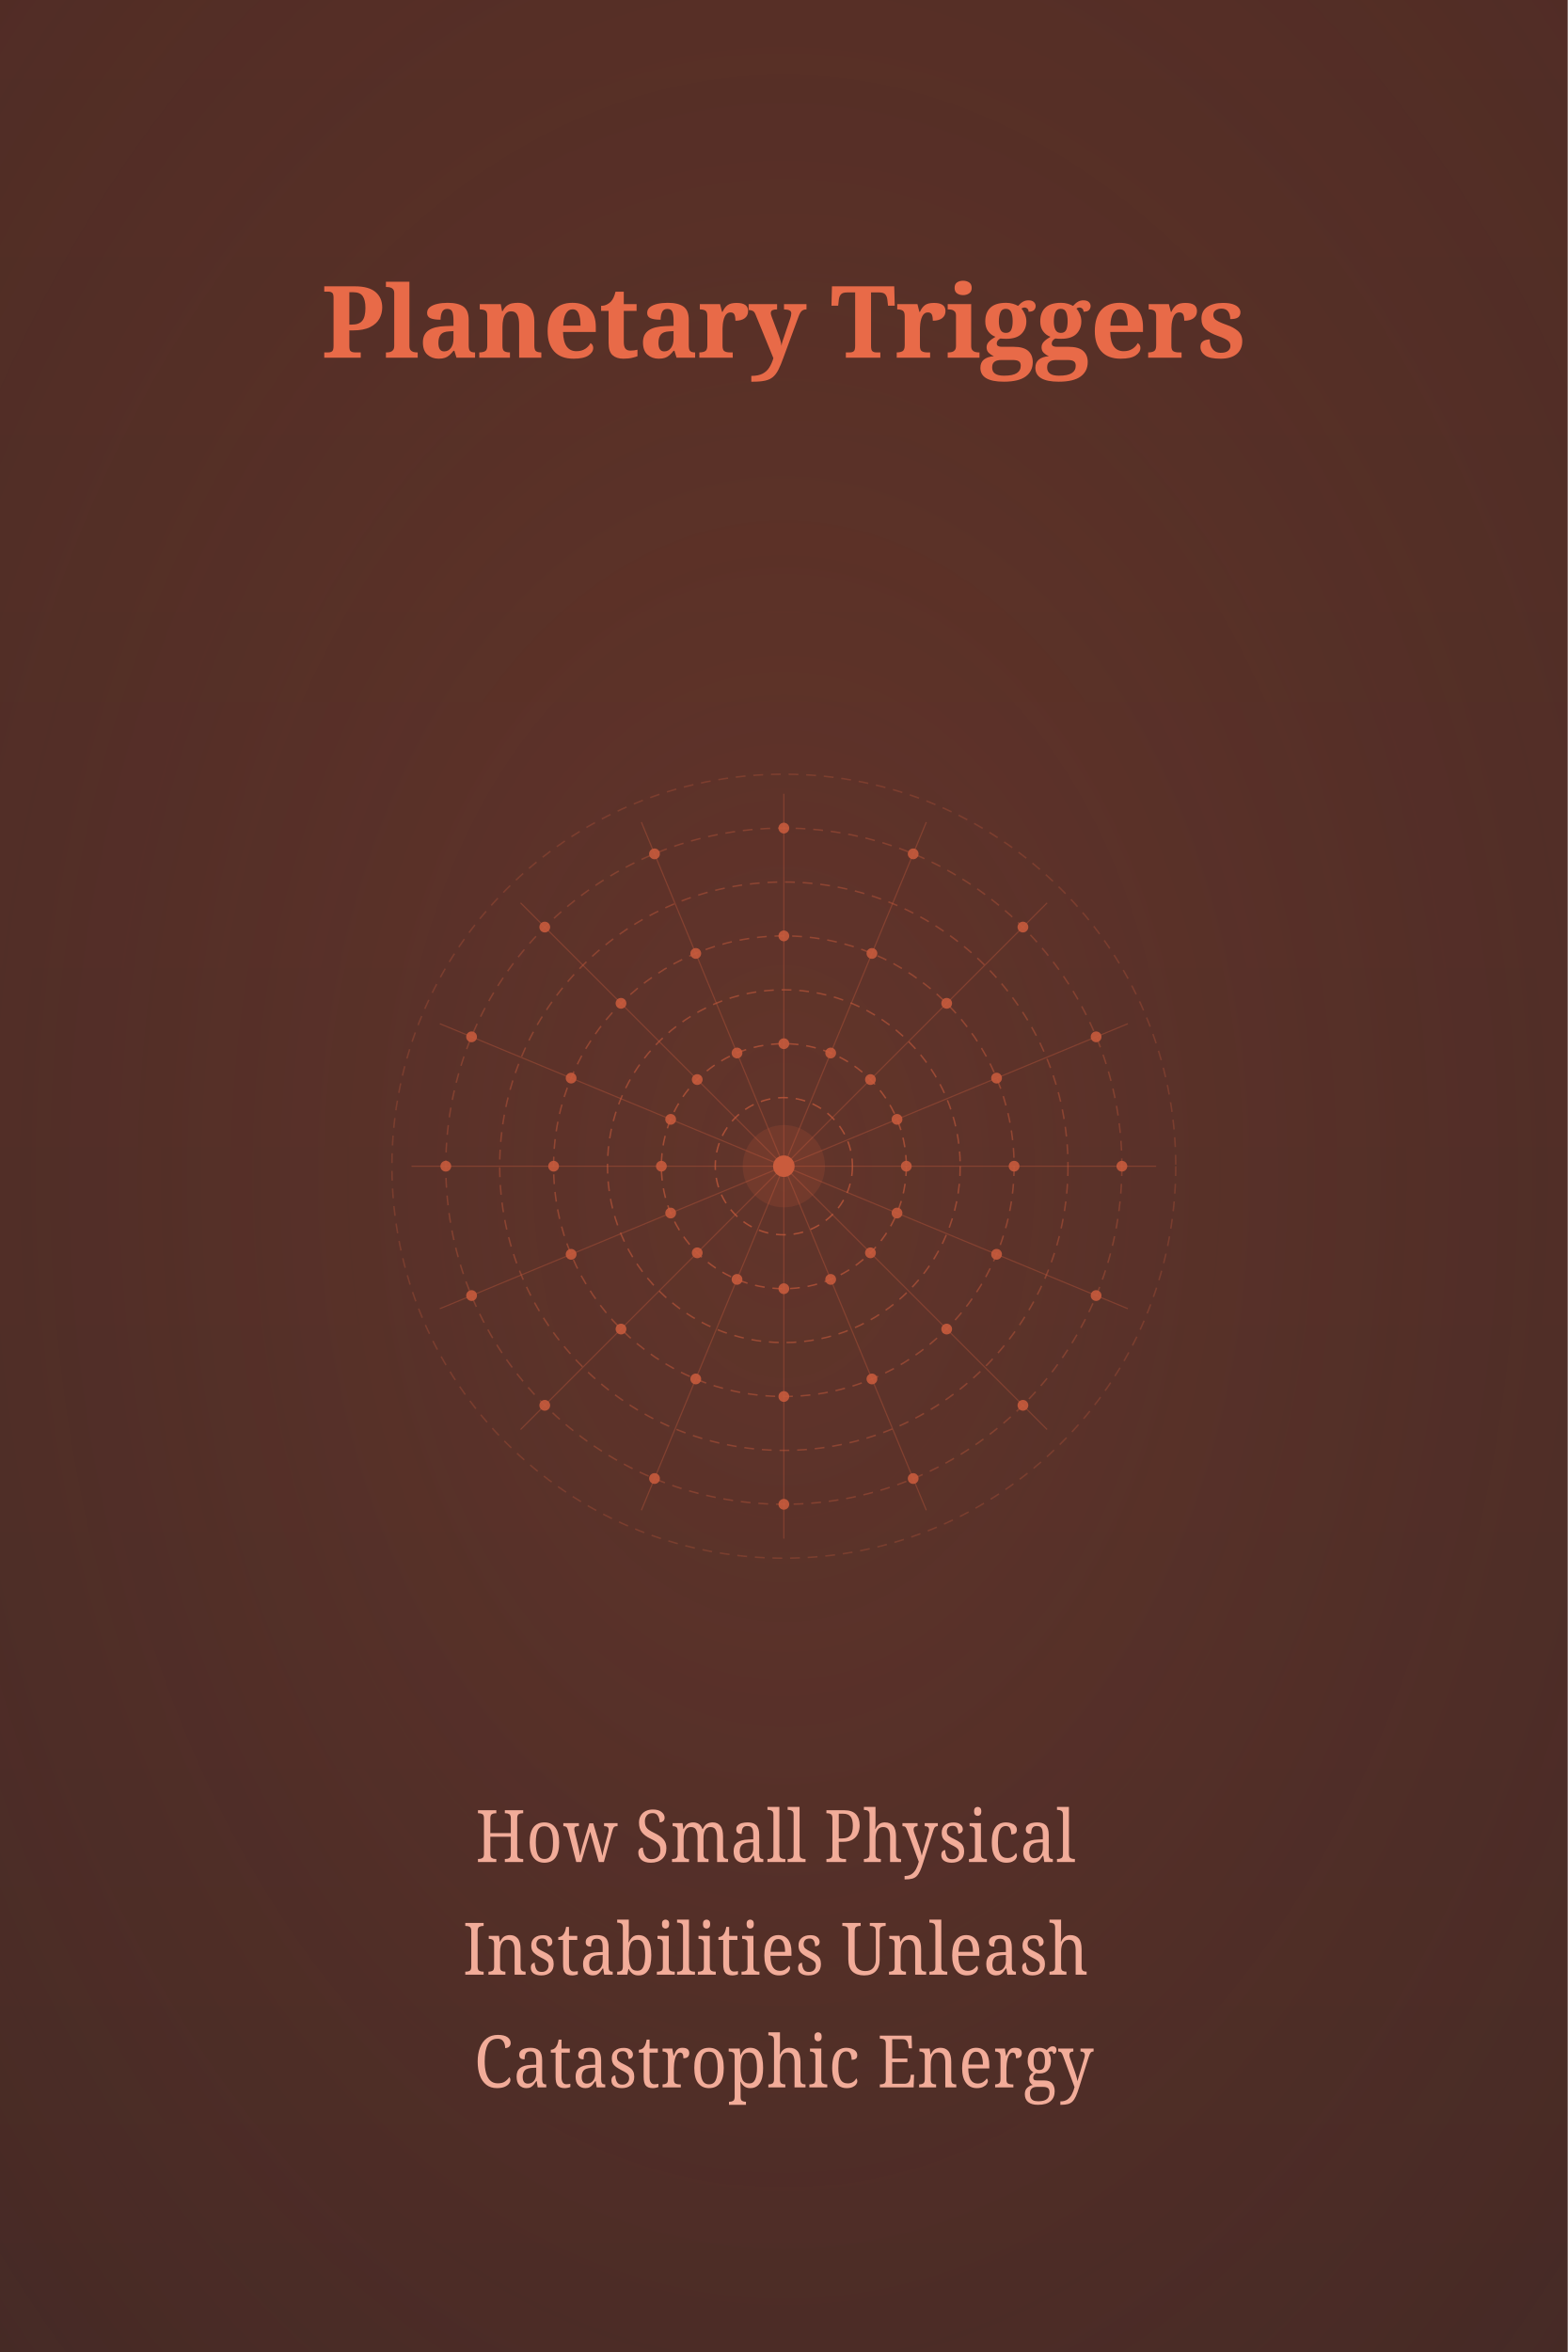
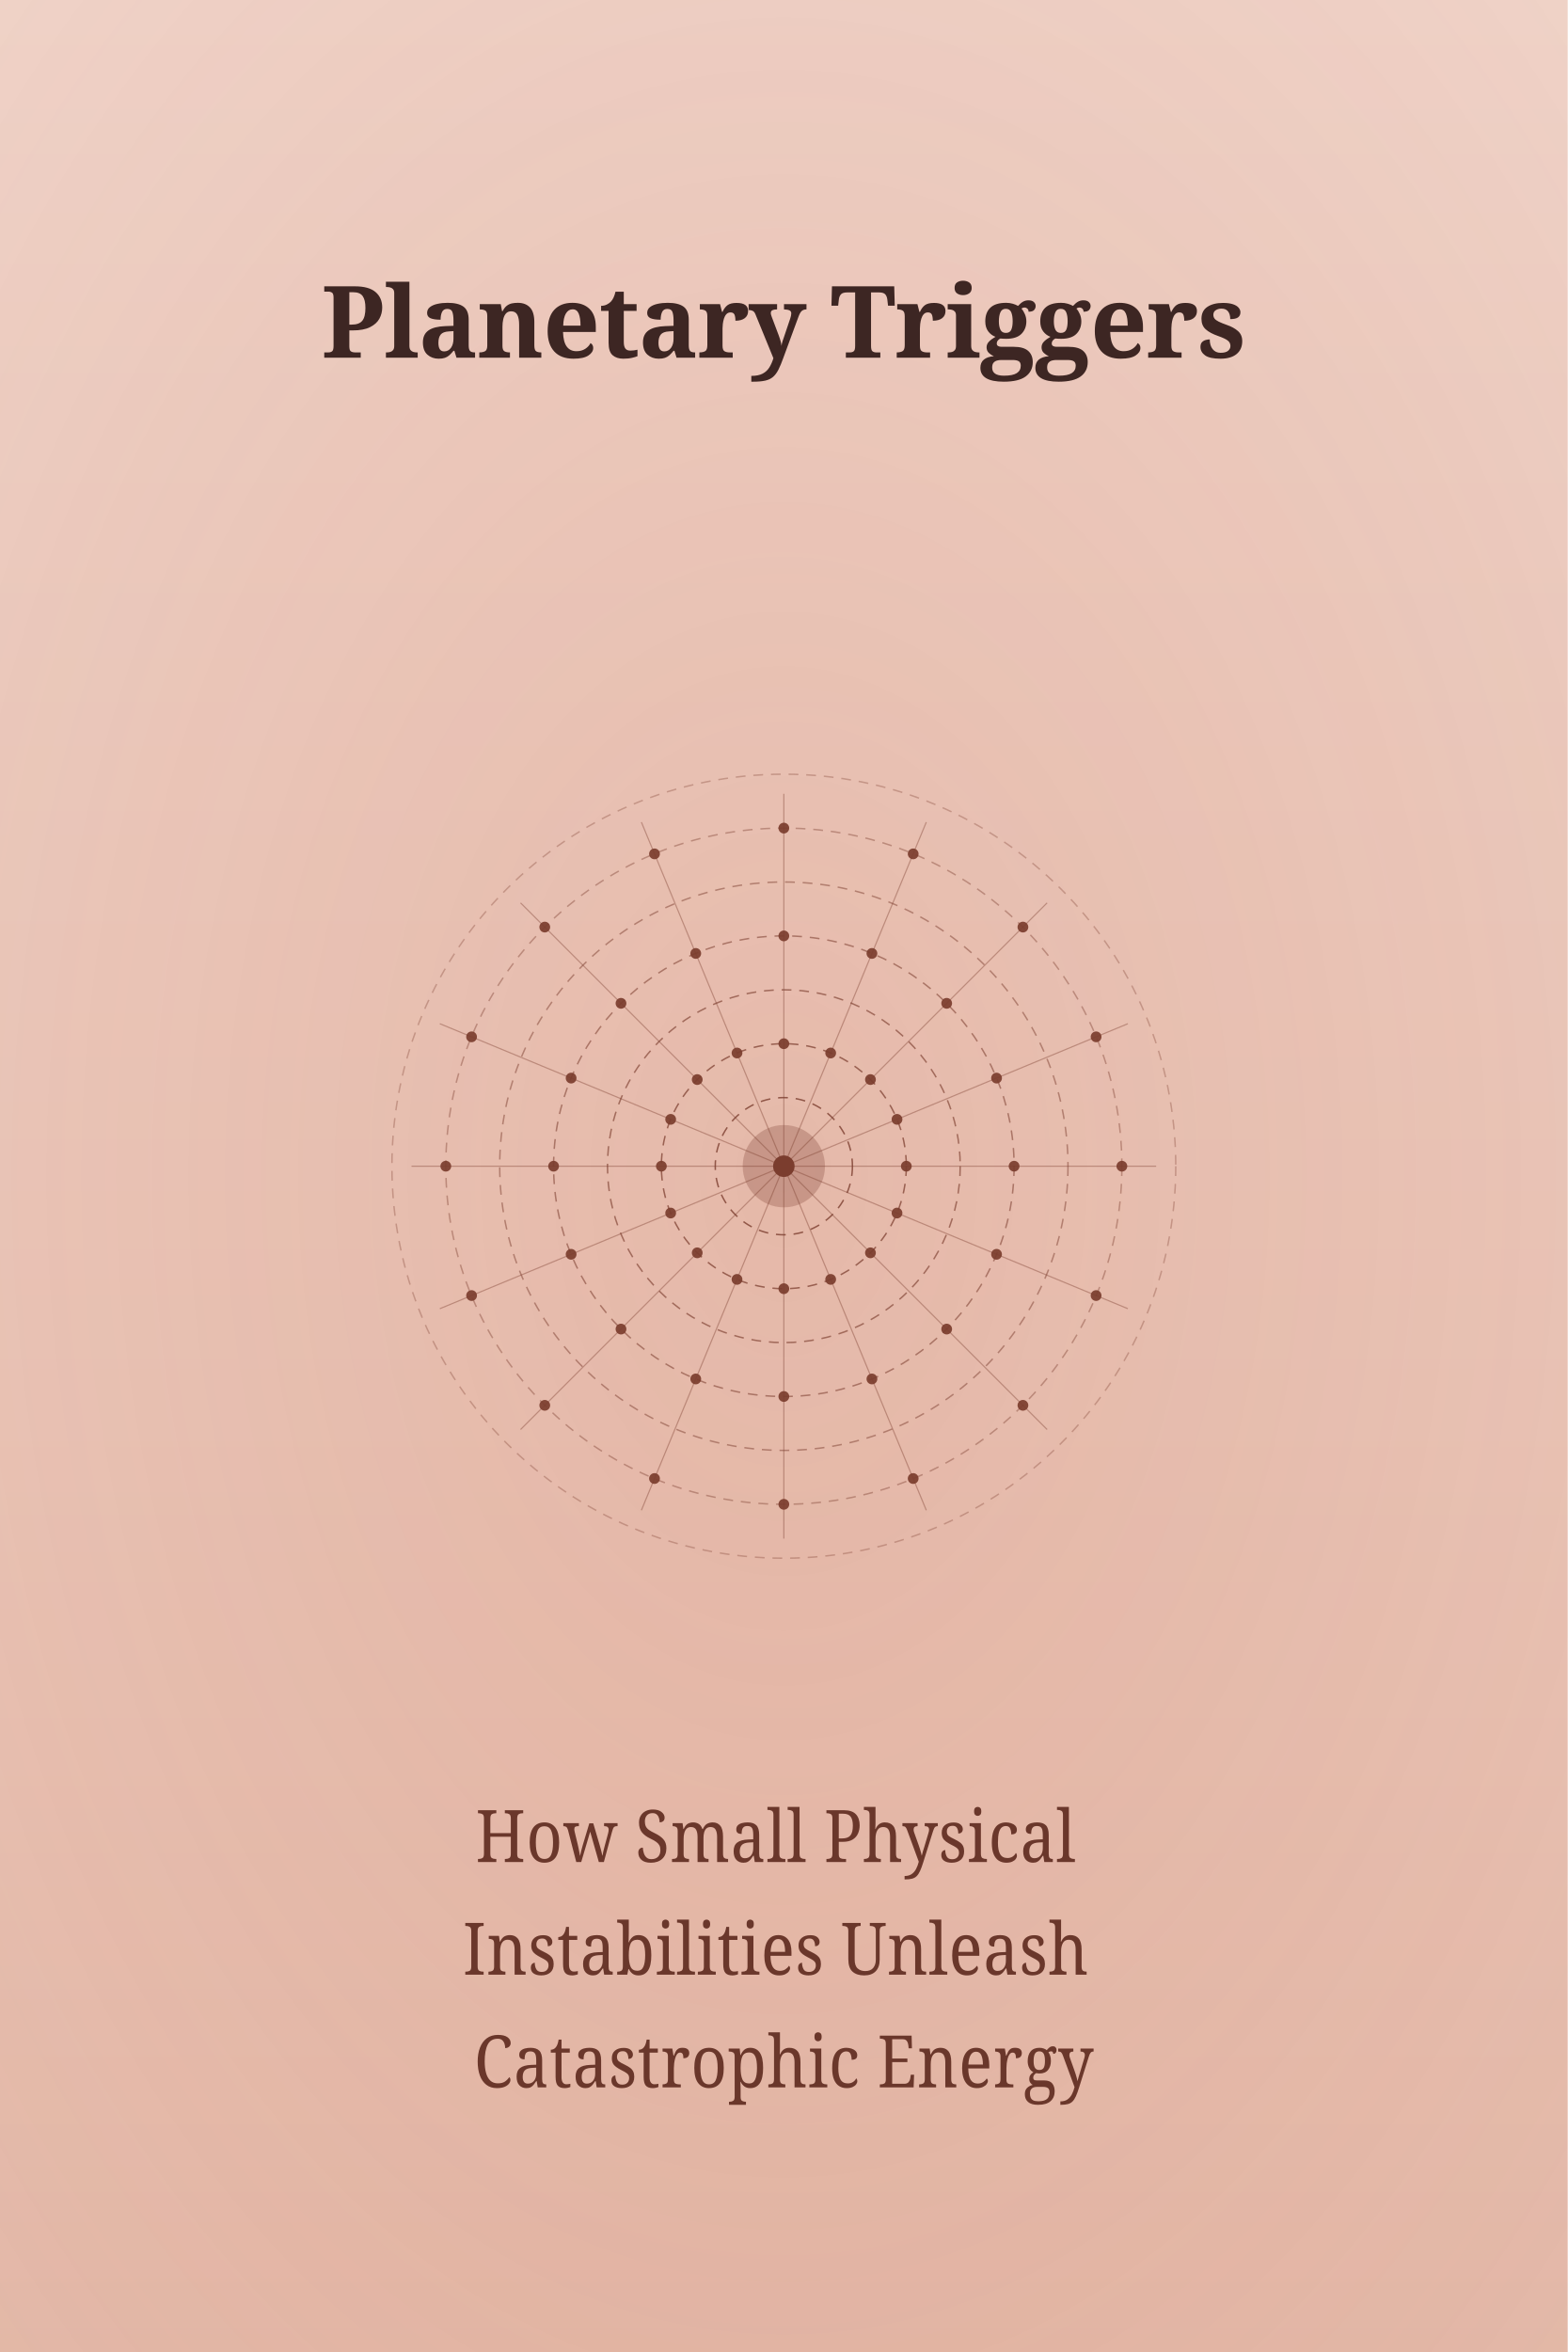
<svg xmlns="http://www.w3.org/2000/svg" viewBox="0 0 1600 2400" width="100%" height="100%">
  <defs>
    <linearGradient id="bg-planetary-triggers" x1="0%" y1="0%" x2="0%" y2="100%">
-       <stop offset="0%" stop-color="#452823" />
-       <stop offset="60%" stop-color="#3d2724" />
-       <stop offset="100%" stop-color="#392523" />
+       <stop offset="0%" stop-color="#f0d6cc" />
+       <stop offset="60%" stop-color="#eac9bc" />
+       <stop offset="100%" stop-color="#e4bbab" />
    </linearGradient>
    <radialGradient id="halo-planetary-triggers" cx="50%" cy="50%" r="75%">
-       <stop offset="0%" stop-color="#c95b3c" stop-opacity="0.26" />
-       <stop offset="55%" stop-color="#c95b3c" stop-opacity="0.15" />
-       <stop offset="100%" stop-color="#c95b3c" stop-opacity="0.08" />
+       <stop offset="0%" stop-color="#c95b3c" stop-opacity="0.16" />
+       <stop offset="55%" stop-color="#c95b3c" stop-opacity="0.09" />
+       <stop offset="100%" stop-color="#c95b3c" stop-opacity="0.03" />
    </radialGradient>
  </defs>
  <rect width="1600" height="2400" fill="url(#bg-planetary-triggers)" />
  <rect width="1600" height="2400" fill="url(#halo-planetary-triggers)" />
  <g text-anchor="middle">
-     <text x="800" y="365" font-family="'Literata', Georgia, serif" font-size="102" font-weight="700" letter-spacing="-0.01em" fill="#e86a48">Planetary Triggers</text>
+     <text x="800" y="365" font-family="'Literata', Georgia, serif" font-size="102" font-weight="700" letter-spacing="-0.01em" fill="#3d2623">Planetary Triggers</text>
  </g>
  <g class="emblem-network" transform="translate(0, -210)">
-     <circle cx="800" cy="1400" r="70" stroke="#c95b3c" stroke-width="1.5" stroke-dasharray="10,8" fill="none" opacity="0.69" />
-     <circle cx="800" cy="1400" r="125" stroke="#c95b3c" stroke-width="1.5" stroke-dasharray="10,8" fill="none" opacity="0.63" />
-     <circle cx="800" cy="1400" r="180" stroke="#c95b3c" stroke-width="1.5" stroke-dasharray="10,8" fill="none" opacity="0.56" />
-     <circle cx="800" cy="1400" r="235" stroke="#c95b3c" stroke-width="1.5" stroke-dasharray="10,8" fill="none" opacity="0.49" />
-     <circle cx="800" cy="1400" r="290" stroke="#c95b3c" stroke-width="1.5" stroke-dasharray="10,8" fill="none" opacity="0.43" />
-     <circle cx="800" cy="1400" r="345" stroke="#c95b3c" stroke-width="1.5" stroke-dasharray="10,8" fill="none" opacity="0.36" />
-     <circle cx="800" cy="1400" r="400" stroke="#c95b3c" stroke-width="1.5" stroke-dasharray="10,8" fill="none" opacity="0.29" />
-     <line x1="800" y1="1400" x2="1180.0" y2="1400.0" stroke="#c95b3c" stroke-width="1.2" opacity="0.35" />
-     <circle cx="925.0" cy="1400.0" r="5.5" fill="#c95b3c" opacity="0.88" />
-     <circle cx="1035.0" cy="1400.0" r="5.5" fill="#c95b3c" opacity="0.88" />
-     <circle cx="1145.0" cy="1400.0" r="5.5" fill="#c95b3c" opacity="0.88" />
-     <line x1="800" y1="1400" x2="1151.1" y2="1545.4" stroke="#c95b3c" stroke-width="1.2" opacity="0.35" />
-     <circle cx="915.5" cy="1447.8" r="5.5" fill="#c95b3c" opacity="0.88" />
-     <circle cx="1017.1" cy="1489.9" r="5.5" fill="#c95b3c" opacity="0.88" />
-     <circle cx="1118.7" cy="1532.0" r="5.5" fill="#c95b3c" opacity="0.88" />
-     <line x1="800" y1="1400" x2="1068.7" y2="1668.7" stroke="#c95b3c" stroke-width="1.2" opacity="0.35" />
-     <circle cx="888.4" cy="1488.4" r="5.5" fill="#c95b3c" opacity="0.88" />
-     <circle cx="966.2" cy="1566.2" r="5.5" fill="#c95b3c" opacity="0.88" />
-     <circle cx="1044.0" cy="1644.0" r="5.5" fill="#c95b3c" opacity="0.88" />
-     <line x1="800" y1="1400" x2="945.4" y2="1751.1" stroke="#c95b3c" stroke-width="1.2" opacity="0.35" />
-     <circle cx="847.8" cy="1515.5" r="5.5" fill="#c95b3c" opacity="0.88" />
-     <circle cx="889.9" cy="1617.1" r="5.5" fill="#c95b3c" opacity="0.88" />
-     <circle cx="932.0" cy="1718.7" r="5.5" fill="#c95b3c" opacity="0.88" />
-     <line x1="800" y1="1400" x2="800.0" y2="1780.0" stroke="#c95b3c" stroke-width="1.2" opacity="0.35" />
-     <circle cx="800.0" cy="1525.0" r="5.5" fill="#c95b3c" opacity="0.88" />
-     <circle cx="800.0" cy="1635.0" r="5.5" fill="#c95b3c" opacity="0.88" />
-     <circle cx="800.0" cy="1745.0" r="5.5" fill="#c95b3c" opacity="0.88" />
-     <line x1="800" y1="1400" x2="654.6" y2="1751.1" stroke="#c95b3c" stroke-width="1.2" opacity="0.35" />
-     <circle cx="752.2" cy="1515.5" r="5.5" fill="#c95b3c" opacity="0.88" />
-     <circle cx="710.1" cy="1617.1" r="5.5" fill="#c95b3c" opacity="0.88" />
-     <circle cx="668.0" cy="1718.7" r="5.5" fill="#c95b3c" opacity="0.88" />
-     <line x1="800" y1="1400" x2="531.3" y2="1668.7" stroke="#c95b3c" stroke-width="1.2" opacity="0.35" />
-     <circle cx="711.6" cy="1488.4" r="5.5" fill="#c95b3c" opacity="0.88" />
-     <circle cx="633.8" cy="1566.2" r="5.5" fill="#c95b3c" opacity="0.88" />
-     <circle cx="556.0" cy="1644.0" r="5.5" fill="#c95b3c" opacity="0.88" />
-     <line x1="800" y1="1400" x2="448.9" y2="1545.4" stroke="#c95b3c" stroke-width="1.2" opacity="0.35" />
-     <circle cx="684.5" cy="1447.8" r="5.5" fill="#c95b3c" opacity="0.88" />
-     <circle cx="582.9" cy="1489.9" r="5.5" fill="#c95b3c" opacity="0.88" />
-     <circle cx="481.3" cy="1532.0" r="5.5" fill="#c95b3c" opacity="0.88" />
-     <line x1="800" y1="1400" x2="420.0" y2="1400.0" stroke="#c95b3c" stroke-width="1.2" opacity="0.35" />
-     <circle cx="675.0" cy="1400.0" r="5.5" fill="#c95b3c" opacity="0.88" />
-     <circle cx="565.0" cy="1400.0" r="5.5" fill="#c95b3c" opacity="0.88" />
-     <circle cx="455.0" cy="1400.0" r="5.5" fill="#c95b3c" opacity="0.88" />
-     <line x1="800" y1="1400" x2="448.9" y2="1254.6" stroke="#c95b3c" stroke-width="1.2" opacity="0.35" />
-     <circle cx="684.5" cy="1352.2" r="5.5" fill="#c95b3c" opacity="0.88" />
-     <circle cx="582.9" cy="1310.1" r="5.5" fill="#c95b3c" opacity="0.88" />
-     <circle cx="481.3" cy="1268.0" r="5.5" fill="#c95b3c" opacity="0.88" />
-     <line x1="800" y1="1400" x2="531.3" y2="1131.3" stroke="#c95b3c" stroke-width="1.2" opacity="0.35" />
-     <circle cx="711.6" cy="1311.6" r="5.5" fill="#c95b3c" opacity="0.88" />
-     <circle cx="633.8" cy="1233.8" r="5.5" fill="#c95b3c" opacity="0.88" />
-     <circle cx="556.0" cy="1156.0" r="5.5" fill="#c95b3c" opacity="0.88" />
-     <line x1="800" y1="1400" x2="654.6" y2="1048.9" stroke="#c95b3c" stroke-width="1.2" opacity="0.35" />
-     <circle cx="752.2" cy="1284.5" r="5.5" fill="#c95b3c" opacity="0.88" />
-     <circle cx="710.1" cy="1182.9" r="5.5" fill="#c95b3c" opacity="0.88" />
-     <circle cx="668.0" cy="1081.3" r="5.5" fill="#c95b3c" opacity="0.88" />
-     <line x1="800" y1="1400" x2="800.0" y2="1020.0" stroke="#c95b3c" stroke-width="1.2" opacity="0.35" />
-     <circle cx="800.0" cy="1275.0" r="5.5" fill="#c95b3c" opacity="0.88" />
-     <circle cx="800.0" cy="1165.0" r="5.5" fill="#c95b3c" opacity="0.88" />
-     <circle cx="800.0" cy="1055.0" r="5.5" fill="#c95b3c" opacity="0.88" />
-     <line x1="800" y1="1400" x2="945.4" y2="1048.9" stroke="#c95b3c" stroke-width="1.2" opacity="0.35" />
-     <circle cx="847.8" cy="1284.5" r="5.5" fill="#c95b3c" opacity="0.88" />
-     <circle cx="889.9" cy="1182.9" r="5.5" fill="#c95b3c" opacity="0.88" />
-     <circle cx="932.0" cy="1081.3" r="5.5" fill="#c95b3c" opacity="0.88" />
-     <line x1="800" y1="1400" x2="1068.7" y2="1131.3" stroke="#c95b3c" stroke-width="1.2" opacity="0.35" />
-     <circle cx="888.4" cy="1311.6" r="5.5" fill="#c95b3c" opacity="0.88" />
-     <circle cx="966.2" cy="1233.8" r="5.5" fill="#c95b3c" opacity="0.88" />
-     <circle cx="1044.0" cy="1156.0" r="5.5" fill="#c95b3c" opacity="0.88" />
-     <line x1="800" y1="1400" x2="1151.1" y2="1254.6" stroke="#c95b3c" stroke-width="1.2" opacity="0.35" />
-     <circle cx="915.5" cy="1352.2" r="5.5" fill="#c95b3c" opacity="0.88" />
-     <circle cx="1017.1" cy="1310.1" r="5.5" fill="#c95b3c" opacity="0.88" />
-     <circle cx="1118.7" cy="1268.0" r="5.5" fill="#c95b3c" opacity="0.88" />
-     <circle cx="800" cy="1400" r="42" fill="#c95b3c" opacity="0.16" />
-     <circle cx="800" cy="1400" r="11" fill="#c95b3c" />
+     <circle cx="800" cy="1400" r="70" stroke="#7b3d2e" stroke-width="1.5" stroke-dasharray="10,8" fill="none" opacity="0.79" />
+     <circle cx="800" cy="1400" r="125" stroke="#7b3d2e" stroke-width="1.5" stroke-dasharray="10,8" fill="none" opacity="0.72" />
+     <circle cx="800" cy="1400" r="180" stroke="#7b3d2e" stroke-width="1.5" stroke-dasharray="10,8" fill="none" opacity="0.64" />
+     <circle cx="800" cy="1400" r="235" stroke="#7b3d2e" stroke-width="1.5" stroke-dasharray="10,8" fill="none" opacity="0.56" />
+     <circle cx="800" cy="1400" r="290" stroke="#7b3d2e" stroke-width="1.5" stroke-dasharray="10,8" fill="none" opacity="0.49" />
+     <circle cx="800" cy="1400" r="345" stroke="#7b3d2e" stroke-width="1.5" stroke-dasharray="10,8" fill="none" opacity="0.41" />
+     <circle cx="800" cy="1400" r="400" stroke="#7b3d2e" stroke-width="1.5" stroke-dasharray="10,8" fill="none" opacity="0.33" />
+     <line x1="800" y1="1400" x2="1180.0" y2="1400.0" stroke="#7b3d2e" stroke-width="1.2" opacity="0.40" />
+     <circle cx="925.0" cy="1400.0" r="5.5" fill="#7b3d2e" opacity="0.92" />
+     <circle cx="1035.0" cy="1400.0" r="5.5" fill="#7b3d2e" opacity="0.92" />
+     <circle cx="1145.0" cy="1400.0" r="5.5" fill="#7b3d2e" opacity="0.92" />
+     <line x1="800" y1="1400" x2="1151.1" y2="1545.4" stroke="#7b3d2e" stroke-width="1.2" opacity="0.40" />
+     <circle cx="915.5" cy="1447.8" r="5.5" fill="#7b3d2e" opacity="0.92" />
+     <circle cx="1017.1" cy="1489.9" r="5.5" fill="#7b3d2e" opacity="0.92" />
+     <circle cx="1118.7" cy="1532.0" r="5.5" fill="#7b3d2e" opacity="0.92" />
+     <line x1="800" y1="1400" x2="1068.7" y2="1668.7" stroke="#7b3d2e" stroke-width="1.2" opacity="0.40" />
+     <circle cx="888.4" cy="1488.4" r="5.5" fill="#7b3d2e" opacity="0.92" />
+     <circle cx="966.2" cy="1566.2" r="5.5" fill="#7b3d2e" opacity="0.92" />
+     <circle cx="1044.0" cy="1644.0" r="5.5" fill="#7b3d2e" opacity="0.92" />
+     <line x1="800" y1="1400" x2="945.4" y2="1751.1" stroke="#7b3d2e" stroke-width="1.2" opacity="0.40" />
+     <circle cx="847.8" cy="1515.5" r="5.5" fill="#7b3d2e" opacity="0.92" />
+     <circle cx="889.9" cy="1617.1" r="5.5" fill="#7b3d2e" opacity="0.92" />
+     <circle cx="932.0" cy="1718.7" r="5.5" fill="#7b3d2e" opacity="0.92" />
+     <line x1="800" y1="1400" x2="800.0" y2="1780.0" stroke="#7b3d2e" stroke-width="1.2" opacity="0.40" />
+     <circle cx="800.0" cy="1525.0" r="5.5" fill="#7b3d2e" opacity="0.92" />
+     <circle cx="800.0" cy="1635.0" r="5.5" fill="#7b3d2e" opacity="0.92" />
+     <circle cx="800.0" cy="1745.0" r="5.5" fill="#7b3d2e" opacity="0.92" />
+     <line x1="800" y1="1400" x2="654.6" y2="1751.1" stroke="#7b3d2e" stroke-width="1.2" opacity="0.40" />
+     <circle cx="752.2" cy="1515.5" r="5.5" fill="#7b3d2e" opacity="0.92" />
+     <circle cx="710.1" cy="1617.1" r="5.5" fill="#7b3d2e" opacity="0.92" />
+     <circle cx="668.0" cy="1718.7" r="5.5" fill="#7b3d2e" opacity="0.92" />
+     <line x1="800" y1="1400" x2="531.3" y2="1668.7" stroke="#7b3d2e" stroke-width="1.2" opacity="0.40" />
+     <circle cx="711.6" cy="1488.4" r="5.5" fill="#7b3d2e" opacity="0.92" />
+     <circle cx="633.8" cy="1566.2" r="5.5" fill="#7b3d2e" opacity="0.92" />
+     <circle cx="556.0" cy="1644.0" r="5.5" fill="#7b3d2e" opacity="0.92" />
+     <line x1="800" y1="1400" x2="448.9" y2="1545.4" stroke="#7b3d2e" stroke-width="1.2" opacity="0.40" />
+     <circle cx="684.5" cy="1447.8" r="5.5" fill="#7b3d2e" opacity="0.92" />
+     <circle cx="582.9" cy="1489.9" r="5.5" fill="#7b3d2e" opacity="0.92" />
+     <circle cx="481.3" cy="1532.0" r="5.5" fill="#7b3d2e" opacity="0.92" />
+     <line x1="800" y1="1400" x2="420.0" y2="1400.0" stroke="#7b3d2e" stroke-width="1.2" opacity="0.40" />
+     <circle cx="675.0" cy="1400.0" r="5.5" fill="#7b3d2e" opacity="0.92" />
+     <circle cx="565.0" cy="1400.0" r="5.5" fill="#7b3d2e" opacity="0.92" />
+     <circle cx="455.0" cy="1400.0" r="5.5" fill="#7b3d2e" opacity="0.92" />
+     <line x1="800" y1="1400" x2="448.9" y2="1254.6" stroke="#7b3d2e" stroke-width="1.2" opacity="0.40" />
+     <circle cx="684.5" cy="1352.2" r="5.5" fill="#7b3d2e" opacity="0.92" />
+     <circle cx="582.9" cy="1310.1" r="5.5" fill="#7b3d2e" opacity="0.92" />
+     <circle cx="481.3" cy="1268.0" r="5.5" fill="#7b3d2e" opacity="0.92" />
+     <line x1="800" y1="1400" x2="531.3" y2="1131.3" stroke="#7b3d2e" stroke-width="1.2" opacity="0.40" />
+     <circle cx="711.6" cy="1311.6" r="5.5" fill="#7b3d2e" opacity="0.92" />
+     <circle cx="633.8" cy="1233.8" r="5.5" fill="#7b3d2e" opacity="0.92" />
+     <circle cx="556.0" cy="1156.0" r="5.5" fill="#7b3d2e" opacity="0.92" />
+     <line x1="800" y1="1400" x2="654.6" y2="1048.9" stroke="#7b3d2e" stroke-width="1.2" opacity="0.40" />
+     <circle cx="752.2" cy="1284.5" r="5.5" fill="#7b3d2e" opacity="0.92" />
+     <circle cx="710.1" cy="1182.9" r="5.5" fill="#7b3d2e" opacity="0.92" />
+     <circle cx="668.0" cy="1081.3" r="5.5" fill="#7b3d2e" opacity="0.92" />
+     <line x1="800" y1="1400" x2="800.0" y2="1020.0" stroke="#7b3d2e" stroke-width="1.2" opacity="0.40" />
+     <circle cx="800.0" cy="1275.0" r="5.5" fill="#7b3d2e" opacity="0.92" />
+     <circle cx="800.0" cy="1165.0" r="5.5" fill="#7b3d2e" opacity="0.92" />
+     <circle cx="800.0" cy="1055.0" r="5.5" fill="#7b3d2e" opacity="0.92" />
+     <line x1="800" y1="1400" x2="945.4" y2="1048.9" stroke="#7b3d2e" stroke-width="1.2" opacity="0.40" />
+     <circle cx="847.8" cy="1284.5" r="5.5" fill="#7b3d2e" opacity="0.92" />
+     <circle cx="889.9" cy="1182.9" r="5.5" fill="#7b3d2e" opacity="0.92" />
+     <circle cx="932.0" cy="1081.3" r="5.5" fill="#7b3d2e" opacity="0.92" />
+     <line x1="800" y1="1400" x2="1068.7" y2="1131.3" stroke="#7b3d2e" stroke-width="1.2" opacity="0.40" />
+     <circle cx="888.4" cy="1311.6" r="5.5" fill="#7b3d2e" opacity="0.92" />
+     <circle cx="966.2" cy="1233.8" r="5.5" fill="#7b3d2e" opacity="0.92" />
+     <circle cx="1044.0" cy="1156.0" r="5.5" fill="#7b3d2e" opacity="0.92" />
+     <line x1="800" y1="1400" x2="1151.1" y2="1254.6" stroke="#7b3d2e" stroke-width="1.2" opacity="0.40" />
+     <circle cx="915.5" cy="1352.2" r="5.5" fill="#7b3d2e" opacity="0.92" />
+     <circle cx="1017.1" cy="1310.1" r="5.5" fill="#7b3d2e" opacity="0.92" />
+     <circle cx="1118.7" cy="1268.0" r="5.5" fill="#7b3d2e" opacity="0.92" />
+     <circle cx="800" cy="1400" r="42" fill="#7b3d2e" opacity="0.28" />
+     <circle cx="800" cy="1400" r="11" fill="#7b3d2e" />
  </g>
  <g text-anchor="middle" transform="translate(800, 0) scale(0.87, 1) translate(-800, 0)">
-     <text x="800" y="1900" font-family="'Literata', Georgia, serif" font-size="74" font-weight="300" letter-spacing="0.01em" fill="#f2ac99">
+     <text x="800" y="1900" font-family="'Literata', Georgia, serif" font-size="74" font-weight="400" letter-spacing="0.01em" fill="#6a372b">
      <tspan x="800" dy="0">How Small Physical</tspan>
      <tspan x="800" dy="115">Instabilities Unleash</tspan>
      <tspan x="800" dy="115">Catastrophic Energy</tspan>
    </text>
  </g>
</svg>
